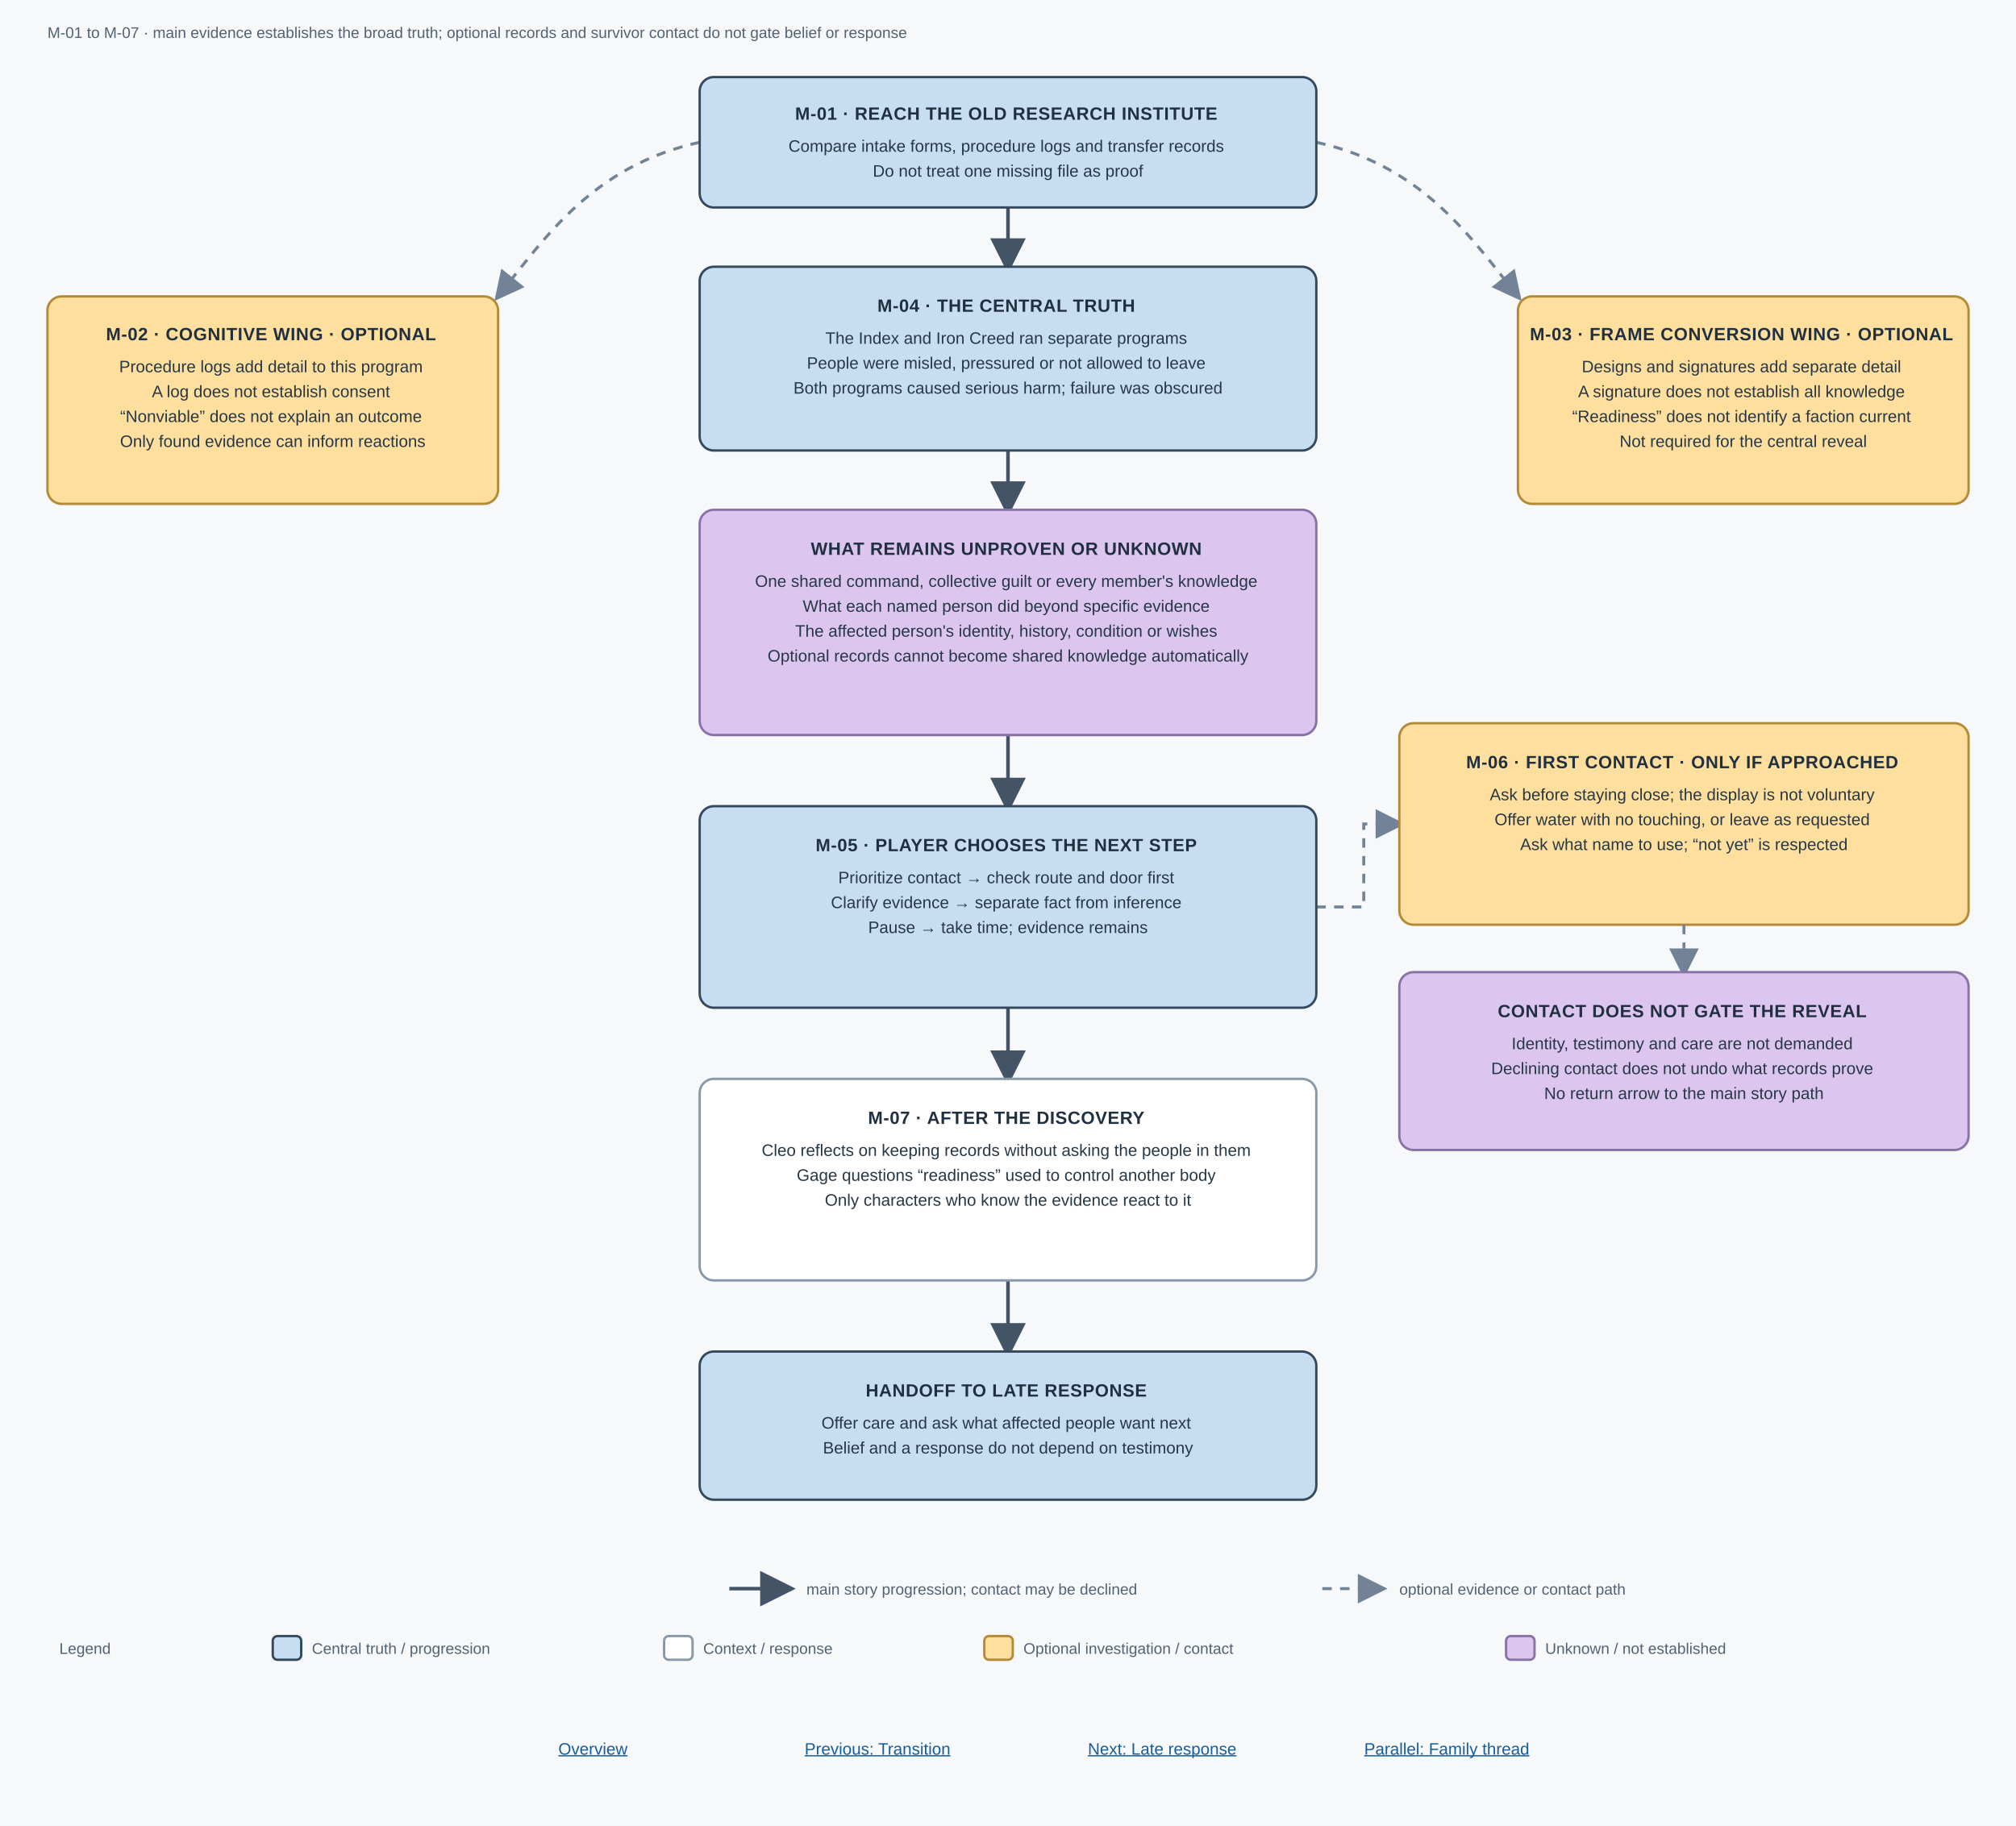
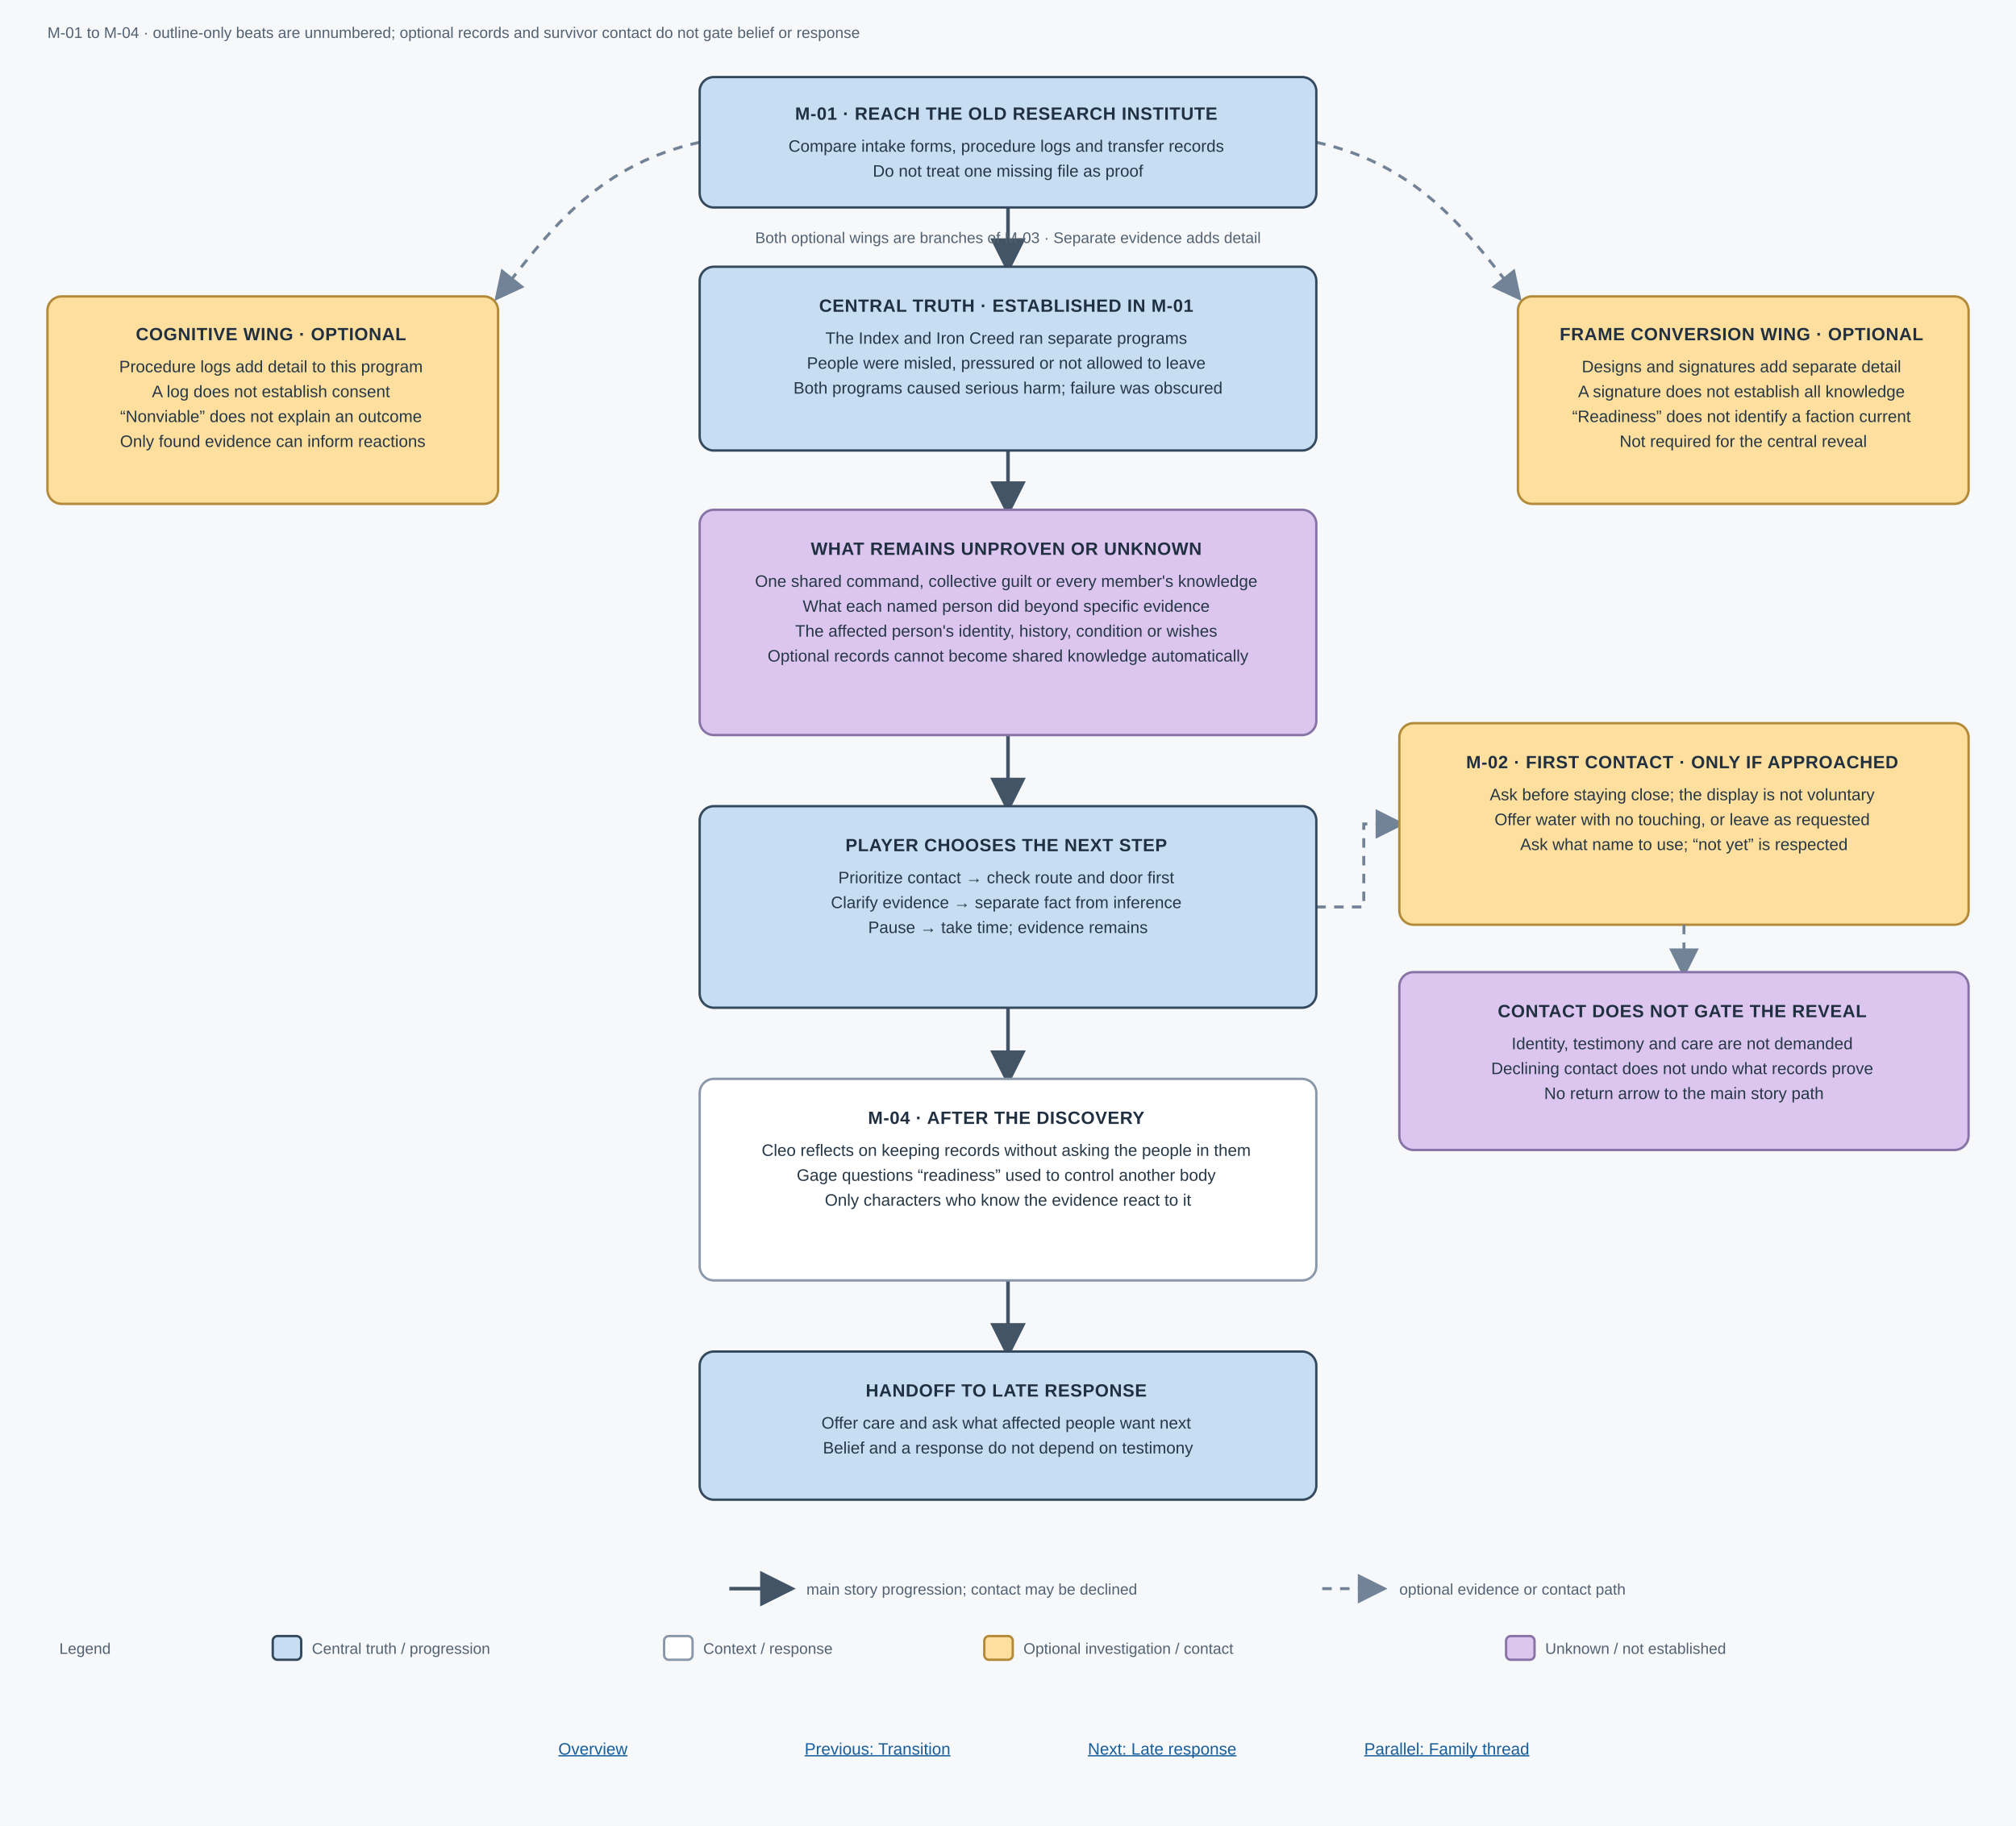
<svg xmlns="http://www.w3.org/2000/svg" width="1700" height="1540" viewBox="0 0 1700 1540" role="img" aria-labelledby="title description">
  <defs>
    <marker id="arrow" markerWidth="10" markerHeight="10" refX="8" refY="5" orient="auto" markerUnits="strokeWidth">
      <path d="M 0 0 L 10 5 L 0 10 z" fill="#435466" />
    </marker>
    <marker id="arrow-dashed" markerWidth="10" markerHeight="10" refX="8" refY="5" orient="auto" markerUnits="strokeWidth">
      <path d="M 0 0 L 10 5 L 0 10 z" fill="#738397" />
    </marker>
    <style>
			.background { fill: #f7f8fa; }
			.main { fill: #c7def2; stroke: #34495e; stroke-width: 2; }
			.side { fill: #ffffff; stroke: #8998a8; stroke-width: 2; }
			.optional { fill: #ffdf9e; stroke: #b28a38; stroke-width: 2; }
			.open { fill: #dcc6ef; stroke: #8873a6; stroke-width: 2; }
			.path { fill: none; stroke: #435466; stroke-width: 3; marker-end: url(#arrow); }
			.branch { fill: none; stroke: #738397; stroke-width: 2.5; stroke-dasharray: 8 7; marker-end: url(#arrow-dashed); }
			.title { fill: #203040; font: 700 15px "Segoe UI", Arial, sans-serif; letter-spacing: .4px; }
			.copy { fill: #263746; font: 14px "Segoe UI", Arial, sans-serif; }
			.small { fill: #526273; font: 13px "Segoe UI", Arial, sans-serif; }
			.nav-link { fill: #165d9c; font: 14px "Segoe UI", Arial, sans-serif; text-decoration: underline; cursor: pointer; }
		</style>
  </defs>
  <rect class="background" width="1700" height="1540" />
-   <text class="small" x="40" y="32">M-01 to M-07 · main evidence establishes the broad truth; optional records and survivor contact do not gate belief or response</text>
+   <text class="small" x="40" y="32">M-01 to M-04 · outline-only beats are unnumbered; optional records and survivor contact do not gate belief or response</text>
  <path class="path" d="M 850 175 V 225" />
  <path class="path" d="M 850 380 V 430" />
  <path class="path" d="M 850 620 V 680" />
  <path class="path" d="M 850 850 V 910" />
  <path class="path" d="M 850 1080 V 1140" />
  <path class="branch" d="M 590 120 C 500 140 460 200 420 250" />
  <path class="branch" d="M 1110 120 C 1200 140 1240 200 1280 250" />
  <path class="branch" d="M 1110 765 H 1150 V 695 H 1180" />
  <rect class="main" x="590" y="65" width="520" height="110" rx="12" />
  <text text-anchor="middle" x="850" y="101">
    <tspan class="title">M-01 · REACH THE OLD RESEARCH INSTITUTE</tspan>
    <tspan class="copy" x="850" dy="27">Compare intake forms, procedure logs and transfer records</tspan>
    <tspan class="copy" x="850" dy="21">Do not treat one missing file as proof</tspan>
  </text>
  <rect class="optional" x="40" y="250" width="380" height="175" rx="12" />
  <text text-anchor="middle" x="230" y="287">
-     <tspan class="title">M-02 · COGNITIVE WING · OPTIONAL</tspan>
+     <tspan class="title">COGNITIVE WING · OPTIONAL</tspan>
    <tspan class="copy" x="230" dy="27">Procedure logs add detail to this program</tspan>
    <tspan class="copy" x="230" dy="21">A log does not establish consent</tspan>
    <tspan class="copy" x="230" dy="21">“Nonviable” does not explain an outcome</tspan>
    <tspan class="copy" x="230" dy="21">Only found evidence can inform reactions</tspan>
  </text>
  <rect class="optional" x="1280" y="250" width="380" height="175" rx="12" />
  <text text-anchor="middle" x="1470" y="287">
-     <tspan class="title">M-03 · FRAME CONVERSION WING · OPTIONAL</tspan>
+     <tspan class="title">FRAME CONVERSION WING · OPTIONAL</tspan>
    <tspan class="copy" x="1470" dy="27">Designs and signatures add separate detail</tspan>
    <tspan class="copy" x="1470" dy="21">A signature does not establish all knowledge</tspan>
    <tspan class="copy" x="1470" dy="21">“Readiness” does not identify a faction current</tspan>
    <tspan class="copy" x="1470" dy="21">Not required for the central reveal</tspan>
  </text>
+   <text class="small" x="850" y="205" text-anchor="middle">Both optional wings are branches of M-03 · Separate evidence adds detail</text>
  <rect class="main" x="590" y="225" width="520" height="155" rx="12" />
  <text text-anchor="middle" x="850" y="263">
-     <tspan class="title">M-04 · THE CENTRAL TRUTH</tspan>
+     <tspan class="title">CENTRAL TRUTH · ESTABLISHED IN M-01</tspan>
    <tspan class="copy" x="850" dy="27">The Index and Iron Creed ran separate programs</tspan>
    <tspan class="copy" x="850" dy="21">People were misled, pressured or not allowed to leave</tspan>
    <tspan class="copy" x="850" dy="21">Both programs caused serious harm; failure was obscured</tspan>
  </text>
  <rect class="open" x="590" y="430" width="520" height="190" rx="12" />
  <text text-anchor="middle" x="850" y="468">
    <tspan class="title">WHAT REMAINS UNPROVEN OR UNKNOWN</tspan>
    <tspan class="copy" x="850" dy="27">One shared command, collective guilt or every member's knowledge</tspan>
    <tspan class="copy" x="850" dy="21">What each named person did beyond specific evidence</tspan>
    <tspan class="copy" x="850" dy="21">The affected person's identity, history, condition or wishes</tspan>
    <tspan class="copy" x="850" dy="21">Optional records cannot become shared knowledge automatically</tspan>
  </text>
  <rect class="main" x="590" y="680" width="520" height="170" rx="12" />
  <text text-anchor="middle" x="850" y="718">
-     <tspan class="title">M-05 · PLAYER CHOOSES THE NEXT STEP</tspan>
+     <tspan class="title">PLAYER CHOOSES THE NEXT STEP</tspan>
    <tspan class="copy" x="850" dy="27">Prioritize contact → check route and door first</tspan>
    <tspan class="copy" x="850" dy="21">Clarify evidence → separate fact from inference</tspan>
    <tspan class="copy" x="850" dy="21">Pause → take time; evidence remains</tspan>
  </text>
  <rect class="optional" x="1180" y="610" width="480" height="170" rx="12" />
  <text text-anchor="middle" x="1420" y="648">
-     <tspan class="title">M-06 · FIRST CONTACT · ONLY IF APPROACHED</tspan>
+     <tspan class="title">M-02 · FIRST CONTACT · ONLY IF APPROACHED</tspan>
    <tspan class="copy" x="1420" dy="27">Ask before staying close; the display is not voluntary</tspan>
    <tspan class="copy" x="1420" dy="21">Offer water with no touching, or leave as requested</tspan>
    <tspan class="copy" x="1420" dy="21">Ask what name to use; “not yet” is respected</tspan>
  </text>
  <path class="branch" d="M 1420 780 V 820" />
  <rect class="open" x="1180" y="820" width="480" height="150" rx="12" />
  <text text-anchor="middle" x="1420" y="858">
    <tspan class="title">CONTACT DOES NOT GATE THE REVEAL</tspan>
    <tspan class="copy" x="1420" dy="27">Identity, testimony and care are not demanded</tspan>
    <tspan class="copy" x="1420" dy="21">Declining contact does not undo what records prove</tspan>
    <tspan class="copy" x="1420" dy="21">No return arrow to the main story path</tspan>
  </text>
  <rect class="side" x="590" y="910" width="520" height="170" rx="12" />
  <text text-anchor="middle" x="850" y="948">
-     <tspan class="title">M-07 · AFTER THE DISCOVERY</tspan>
+     <tspan class="title">M-04 · AFTER THE DISCOVERY</tspan>
    <tspan class="copy" x="850" dy="27">Cleo reflects on keeping records without asking the people in them</tspan>
    <tspan class="copy" x="850" dy="21">Gage questions “readiness” used to control another body</tspan>
    <tspan class="copy" x="850" dy="21">Only characters who know the evidence react to it</tspan>
  </text>
  <rect class="main" x="590" y="1140" width="520" height="125" rx="12" />
  <text text-anchor="middle" x="850" y="1178">
    <tspan class="title">HANDOFF TO LATE RESPONSE</tspan>
    <tspan class="copy" x="850" dy="27">Offer care and ask what affected people want next</tspan>
    <tspan class="copy" x="850" dy="21">Belief and a response do not depend on testimony</tspan>
  </text>
  <line x1="615" y1="1340" x2="665" y2="1340" class="path" />
  <text class="small" x="680" y="1345">main story progression; contact may be declined</text>
  <line x1="1115" y1="1340" x2="1165" y2="1340" class="branch" />
  <text class="small" x="1180" y="1345">optional evidence or contact path</text>
  <g>
    <text class="small" x="50" y="1395" font-weight="700">Legend</text>
    <rect x="230" y="1380" width="24" height="20" rx="4" class="main" />
    <text class="small" x="263" y="1395">Central truth / progression</text>
    <rect x="560" y="1380" width="24" height="20" rx="4" class="side" />
    <text class="small" x="593" y="1395">Context / response</text>
    <rect x="830" y="1380" width="24" height="20" rx="4" class="optional" />
    <text class="small" x="863" y="1395">Optional investigation / contact</text>
    <rect x="1270" y="1380" width="24" height="20" rx="4" class="open" />
    <text class="small" x="1303" y="1395">Unknown / not established</text>
  </g>
  <g text-anchor="middle">
    <a href="Overview.svg">
      <text class="nav-link" x="500" y="1480">Overview</text>
    </a>
    <a href="Transition.svg">
      <text class="nav-link" x="740" y="1480">Previous: Transition</text>
    </a>
    <a href="LateResponse.svg">
      <text class="nav-link" x="980" y="1480">Next: Late response</text>
    </a>
    <a href="Family.svg">
      <text class="nav-link" x="1220" y="1480">Parallel: Family thread</text>
    </a>
  </g>
</svg>
